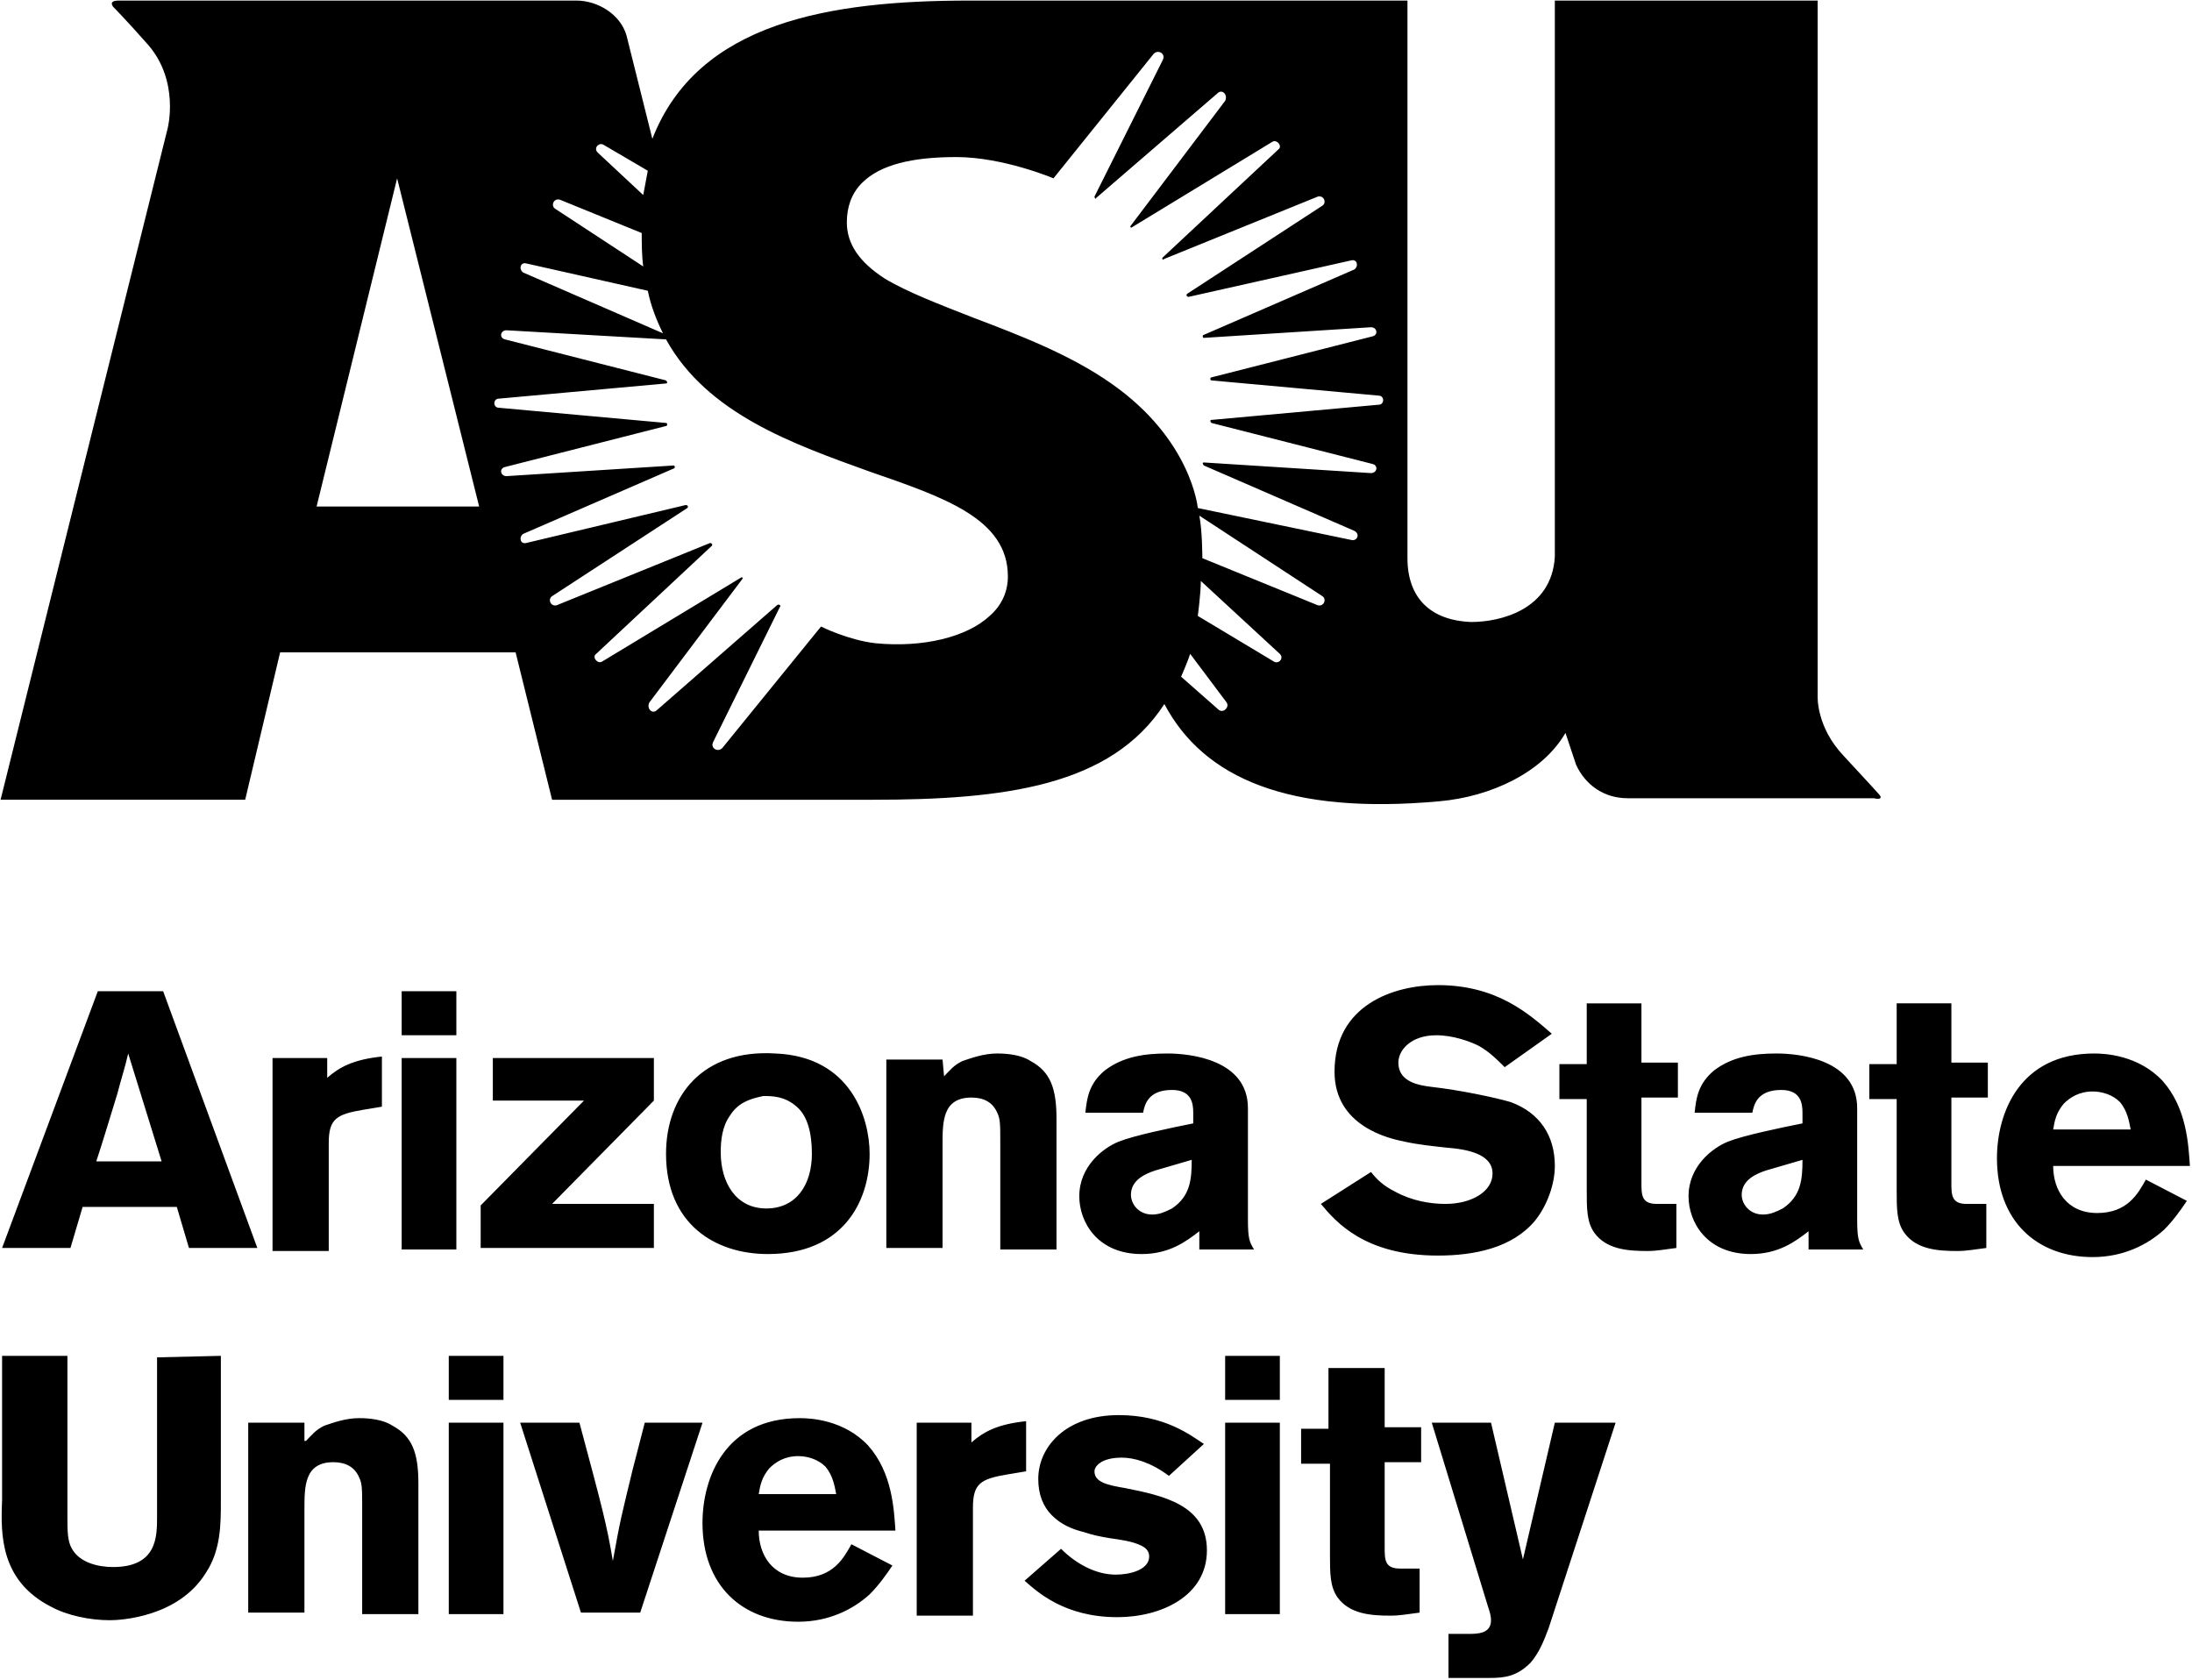
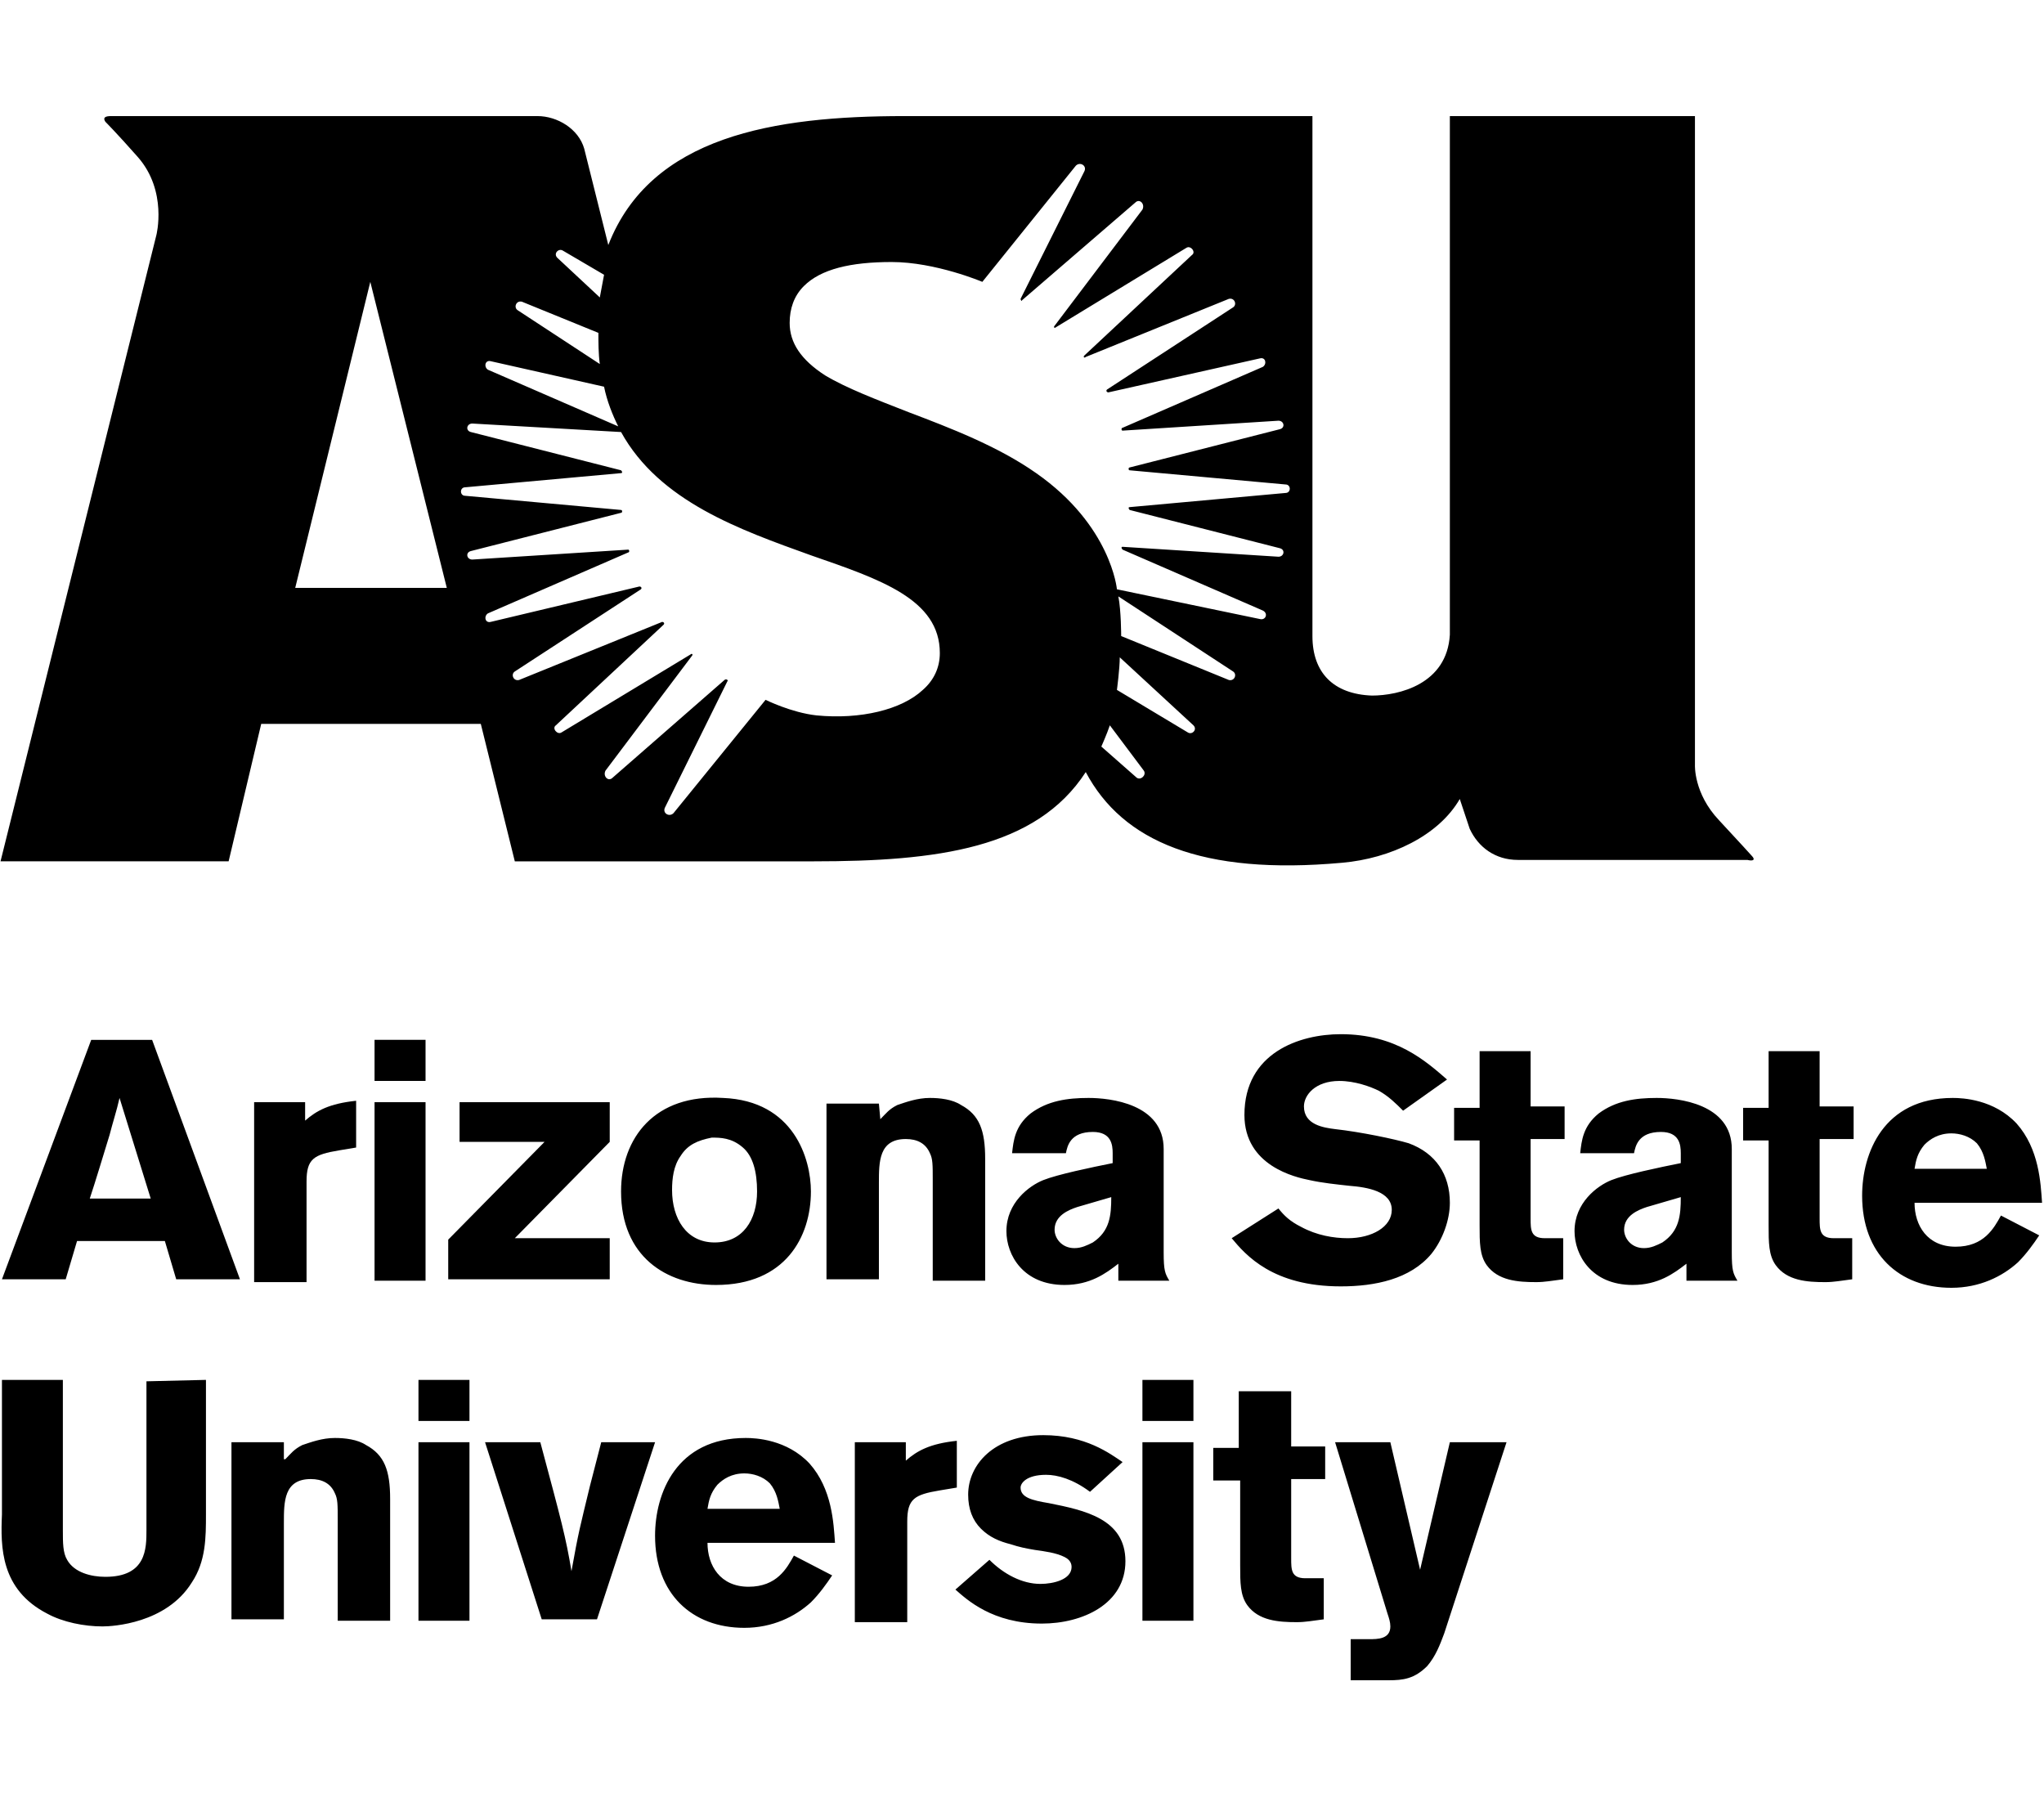
- <svg xmlns="http://www.w3.org/2000/svg" width="398" height="305" viewBox="0 0 398 305">
+ <svg xmlns="http://www.w3.org/2000/svg" width="398" height="350" viewBox="0 0 398 305">
  <g transform="translate(-1 -1)">
    <g transform="translate(0 179.31)">
      <path d="M30.62 1.655l17.104 46.62H35.31l-2.207-7.447H16l-2.207 7.448H1.38l17.38-46.62H30.62zm-6.344 11.31c-.552 2.483-1.38 4.966-1.931 7.173-1.104 3.586-2.759 9.103-3.862 12.414h11.862l-6.07-19.586zm36.138 4.414c2.207-1.93 4.69-3.31 9.93-3.862v9.104l-3.31.551c-4.965.828-6.344 1.656-6.344 6.07v19.586H50.483V13.793h9.93v3.586zM73.93 1.655h9.931v8h-9.931v-8zm0 12.138h9.931v34.759h-9.931V13.793z" />
      <path d="M90.207 13.793L119.724 13.793 119.724 21.517 101.241 40.276 119.724 40.276 119.724 48.276 88.276 48.276 88.276 40.552 107.034 21.517 90.483 21.517 90.483 13.793z" />
      <path d="M158.897 31.172c0 8.828-4.966 18.207-18.483 18.207-9.655 0-18.483-5.517-18.483-18.207 0-10.482 6.62-19.034 19.862-18.206 13.793.551 17.104 11.862 17.104 18.206zm-25.38-6.896c-1.38 1.93-1.655 4.414-1.655 6.62 0 5.518 2.759 10.207 8.276 10.207 5.517 0 8.276-4.413 8.276-9.93 0-3.863-.828-6.897-2.759-8.552-2.207-1.931-4.414-1.931-6.069-1.931-2.758.551-4.69 1.379-6.069 3.586zm38.897-7.173c1.103-1.103 1.655-1.93 3.31-2.758 1.655-.552 3.862-1.38 6.345-1.38 1.931 0 4.414.276 6.069 1.38 3.586 1.93 4.69 4.965 4.69 10.483v23.724H182.62V28.966c0-3.035 0-4.138-.552-5.242-.828-1.93-2.483-2.758-4.69-2.758-5.241 0-5.241 4.413-5.241 8.551v18.759H161.93V14.069h10.207l.276 3.034zm25.655 6.621c.276-2.483.552-5.241 3.586-7.724 3.31-2.483 7.173-3.034 11.31-3.034 4.138 0 14.621 1.103 14.621 9.93v20.138c0 3.587.276 4.138 1.104 5.518h-9.931v-3.31c-2.483 1.93-5.518 4.137-10.483 4.137-8 0-11.31-5.793-11.31-10.482 0-5.518 4.413-8.828 7.172-9.931 2.759-1.104 9.38-2.483 13.517-3.31v-1.932c0-1.655-.276-4.138-3.862-4.138-4.414 0-4.965 2.759-5.241 4.138h-10.483zm12.69 10.483c-1.656.552-4.414 1.655-4.414 4.414 0 1.655 1.38 3.586 3.862 3.586 1.38 0 2.483-.552 3.586-1.104 3.31-2.206 3.586-5.24 3.586-8.827l-6.62 1.93zm39.172.276c1.103 1.38 2.207 2.483 4.414 3.586 3.034 1.655 6.345 2.207 9.103 2.207 4.69 0 8.552-2.207 8.552-5.517 0-3.587-4.69-4.414-8.276-4.69-2.483-.276-5.241-.552-7.724-1.103-2.759-.552-12.69-2.76-12.69-12.69C243.31 4.138 254.07.552 262.07.552c10.759 0 16.552 5.241 20.69 8.827l-8.552 6.07c-1.38-1.38-2.759-2.76-4.69-3.863-1.655-.827-4.69-1.93-7.724-1.93-4.69 0-6.896 2.758-6.896 4.965 0 3.586 3.862 4.138 6.069 4.413 4.965.552 11.586 1.932 14.344 2.76 5.242 1.93 8 6.068 8 11.585 0 3.31-1.379 7.173-3.586 9.931-4.138 4.966-11.034 6.345-17.655 6.345-13.241 0-18.483-6.069-21.241-9.38l9.103-5.792zm38.897-30.62h10.206V14.62h6.621v6.345h-6.62v15.448c0 2.207 0 3.862 2.758 3.862h3.586v8c-2.207.276-3.586.552-5.241.552-3.586 0-7.448-.276-9.655-3.31-1.38-1.932-1.38-4.415-1.38-7.725V21.241h-4.965v-6.344h4.965V3.862h-.275zm19.862 19.861c.276-2.483.551-5.241 3.586-7.724 3.31-2.483 7.172-3.034 11.31-3.034 4.138 0 14.62 1.103 14.62 9.93v20.138c0 3.587.277 4.138 1.104 5.518h-9.93v-3.31c-2.483 1.93-5.518 4.137-10.483 4.137-8 0-11.31-5.793-11.31-10.482 0-5.518 4.413-8.828 7.172-9.931 2.758-1.104 9.379-2.483 13.517-3.31v-1.932c0-1.655-.276-4.138-3.862-4.138-4.414 0-4.966 2.759-5.242 4.138H308.69zm12.965 10.483c-1.655.552-4.414 1.655-4.414 4.414 0 1.655 1.38 3.586 3.862 3.586 1.38 0 2.483-.552 3.587-1.104 3.31-2.206 3.586-5.24 3.586-8.827l-6.62 1.93zm23.448-30.345h10.207v10.759h6.621v6.345h-6.62v15.448c0 2.207 0 3.862 2.758 3.862h3.586v8c-2.207.276-3.586.552-5.241.552-3.586 0-7.448-.276-9.655-3.31-1.38-1.932-1.38-4.415-1.38-7.725V21.241h-4.965v-6.344h4.965V3.862h-.276zm52.966 35.862c-1.103 1.655-2.483 3.586-4.138 5.242-3.034 2.758-7.448 4.965-12.965 4.965-10.207 0-17.38-6.62-17.38-17.931 0-8.276 4.138-19.034 17.655-19.034 1.931 0 8 .275 12.414 4.965 4.414 4.966 4.69 11.586 4.966 15.448h-24.828c0 4.414 2.483 8.552 8 8.552 5.517 0 7.448-3.586 8.828-6.069l7.448 3.862zM387.862 26.76c-.276-1.38-.552-3.31-1.931-4.966-1.38-1.38-3.31-1.93-4.965-1.93-2.483 0-4.138 1.103-5.242 2.206-1.38 1.655-1.655 3.034-1.93 4.69h14.068z" />
      <g>
        <path d="M41.103 67.862V94.07c0 4.414 0 9.103-2.758 13.241-4.966 8-15.448 8.552-17.38 8.552-3.586 0-7.724-.828-10.758-2.483-9.104-4.69-9.104-12.965-8.828-19.31V67.862h11.862v29.241c0 2.483 0 4.414.828 5.794 1.38 2.482 4.69 3.31 7.448 3.31 8 0 8-5.517 8-9.104V68.138l11.586-.276zM56.552 83.31c1.103-1.103 1.655-1.93 3.31-2.758 1.655-.552 3.862-1.38 6.345-1.38 1.93 0 4.414.276 6.069 1.38 3.586 1.93 4.69 4.965 4.69 10.482v23.725H66.759V95.172c0-3.034 0-4.138-.552-5.241-.828-1.931-2.483-2.759-4.69-2.759-5.241 0-5.241 4.414-5.241 8.552v18.759H46.069V80h10.207v3.31h.276zm25.93-15.448h9.932v8h-9.931v-8zm0 12.138h9.932v34.759h-9.931V80zm12.966 0h10.759c4.138 15.448 4.965 18.483 6.069 25.103 1.38-7.724 1.655-8.551 3.586-16.551L118.07 80h10.483l-11.31 34.483h-10.76L95.449 80zm67.586 25.931c-1.103 1.655-2.482 3.586-4.137 5.241-3.035 2.759-7.449 4.966-12.966 4.966-10.207 0-17.38-6.62-17.38-17.931 0-8.276 4.139-19.035 17.656-19.035 1.93 0 8 .276 12.414 4.966 4.413 4.965 4.69 11.586 4.965 15.448H138.76c0 4.414 2.482 8.552 8 8.552 5.517 0 7.448-3.586 8.827-6.069l7.448 3.862zm-10.206-12.965c-.276-1.38-.552-3.31-1.931-4.966-1.38-1.38-3.31-1.931-4.966-1.931-2.483 0-4.138 1.103-5.241 2.207-1.38 1.655-1.656 3.034-1.931 4.69h14.069zm24.551-9.38c2.207-1.93 4.69-3.31 9.931-3.862v9.104l-3.31.551c-4.966.828-6.345 1.655-6.345 6.07v19.585h-10.207V80h9.931v3.586zm16.276 19.31c2.759 2.76 6.345 4.69 9.931 4.69 2.483 0 6.07-.827 6.07-3.31 0-1.104-.828-1.655-1.38-1.931-1.655-.828-3.862-1.104-5.793-1.38-1.655-.275-3.035-.551-4.69-1.103-2.207-.552-4.138-1.38-5.793-3.034-1.655-1.656-2.483-3.862-2.483-6.621 0-5.793 4.966-11.586 14.62-11.586 8.277 0 12.966 3.586 15.45 5.241l-6.346 5.793c-3.31-2.483-6.344-3.31-8.551-3.31-3.862 0-4.966 1.655-4.966 2.483 0 1.93 2.207 2.482 5.517 3.034 6.897 1.38 14.897 3.035 14.897 11.31 0 8.276-8.276 12.138-16.276 12.138-9.655 0-14.62-4.69-16.828-6.62l6.621-5.793zm29.793-35.034h9.931v8h-9.93v-8zm0 12.138h9.931v34.759h-9.93V80zm18.759-9.931h10.207v10.759h6.62v6.344h-6.62v15.449c0 2.207 0 3.862 2.758 3.862h3.587v8c-2.207.276-3.587.551-5.242.551-3.586 0-7.448-.275-9.655-3.31-1.38-1.93-1.38-4.414-1.38-7.724V87.448h-5.24v-6.345h4.965V70.07zM294.345 80l-12.138 37.241c-.828 2.207-1.655 4.414-3.31 6.345-2.483 2.483-4.69 2.759-7.449 2.759H264v-8h3.586c1.655 0 4.138 0 4.138-2.483 0-.828-.276-1.655-.552-2.483L260.966 80h10.758l5.793 24.828L283.31 80h11.035z" />
      </g>
    </g>
    <path d="M335.724 138.207c-4.965-5.241-4.69-10.759-4.69-10.759V1.103H283.31V102.07c-.551 9.655-9.93 11.862-15.172 11.862-7.448-.276-11.586-4.414-11.586-11.586V1.103H209.93h-32.828c-25.379 0-49.379 3.863-57.655 25.104l-4.69-18.759c-1.103-3.862-5.24-6.345-9.103-6.345H22.621c-1.104 0-1.655.276-1.104 1.104 0 0 2.207 2.207 6.345 6.896 5.793 6.621 3.586 15.173 3.586 15.173L1.103 146.206h44.414l6.345-26.758h42.759l6.62 26.759h58.207c24 0 43.31-2.483 52.966-17.38 7.172 13.518 22.62 20.139 49.93 17.656 9.38-.828 18.76-5.242 22.897-12.414l1.931 5.793c1.656 3.586 4.966 6.069 9.38 6.069h44.69c1.103.276 1.655 0 .827-.828 0 0-2.483-2.758-6.345-6.896zM110.621 27.31l8 4.69c-.276 1.38-.552 3.034-.828 4.414l-8.276-7.724c-.827-.828.276-1.931 1.104-1.38zm-8 9.931l14.896 6.07c0 1.655 0 4.137.276 6.068l-16-10.482c-.827-.552-.276-1.931.828-1.656zm-6.07 11.587l22.07 4.965c.551 2.759 1.655 5.517 2.758 7.724L96 50.483c-.828-.552-.552-1.931.552-1.655zM58.484 92.966l14.62-59.587L88 92.966H58.483zm122.207 19.862c-4.138 3.862-12.138 5.793-20.69 4.965-4.966-.552-9.931-3.034-9.931-3.034l-17.931 22.069c-.828.827-2.207 0-1.655-1.104l12.138-24.552c.276-.275-.276-.551-.552-.275l-21.793 19.034c-.828.828-1.931-.276-1.38-1.38l16.828-22.344c.276-.276 0-.552-.276-.276l-25.103 15.172c-.828.552-1.931-.827-1.104-1.379l20.966-19.586c.276-.276 0-.552-.276-.552l-27.862 11.31c-1.103.276-1.655-1.103-.828-1.655l24.552-16c.276-.275 0-.551-.276-.551l-28.965 6.896c-1.104.276-1.38-1.103-.552-1.655l27.31-11.862c.276 0 .276-.552 0-.552l-30.344 1.931c-1.104 0-1.38-1.379-.276-1.655l29.241-7.448c.276 0 .276-.552 0-.552l-30.345-2.759c-1.103 0-1.103-1.655 0-1.655l30.345-2.758c.276 0 .276-.276 0-.552L92.69 62.621c-1.104-.276-.828-1.655.276-1.655l28.965 1.655c7.448 13.517 23.172 19.034 36.966 24C172.414 91.31 184 95.172 184 105.655c0 2.759-1.103 5.242-3.31 7.173zm41.655 17.103l-6.897-6.069s1.104-2.483 1.655-4.138l6.621 8.828c.552.827-.552 1.93-1.38 1.379zm9.93-8.828l-13.792-8.275s.551-4.138.551-6.345l14.345 13.241c.828.828-.276 1.931-1.103 1.38zm8-10.206l-20.965-8.552s0-4.966-.551-7.724l22.344 14.62c.828.552.276 1.931-.827 1.656zm11.035-36.414l-30.344 2.758c-.276 0-.276.276 0 .552l29.24 7.448c1.104.276.828 1.656-.275 1.656l-30.345-1.931c-.276 0-.276.275 0 .551l27.31 11.862c1.104.552.552 1.931-.551 1.655l-27.862-5.793s-1.104-12.413-15.724-22.62c-7.449-5.242-16.828-8.828-24.828-11.862-6.345-2.483-12.138-4.69-16.276-7.173-4.69-3.034-6.896-6.345-6.896-10.207 0-2.758.827-5.241 2.758-7.172 3.31-3.31 9.104-4.69 17.104-4.69 8.551 0 17.655 3.862 17.655 3.862l18.207-22.62c.827-.828 2.207 0 1.655 1.103L199.724 36.69c0 .276.276.551.276.276l22.069-19.035c.828-.828 1.931.276 1.38 1.38l-17.104 22.62c-.276.276 0 .552.276.276L232 26.759c.828-.552 1.931.827 1.103 1.379l-20.965 19.586c-.276.276 0 .552.276.276l27.862-11.31c1.103-.276 1.655 1.103.827 1.655l-24.551 16c-.276.276 0 .552.276.552l29.517-6.621c1.103-.276 1.38 1.103.552 1.655l-27.31 11.862c-.277 0-.277.552 0 .552l30.344-1.931c1.103 0 1.38 1.38.276 1.655l-29.241 7.448c-.276 0-.276.552 0 .552l30.344 2.759c1.104 0 1.104 1.655 0 1.655z" />
  </g>
</svg>
